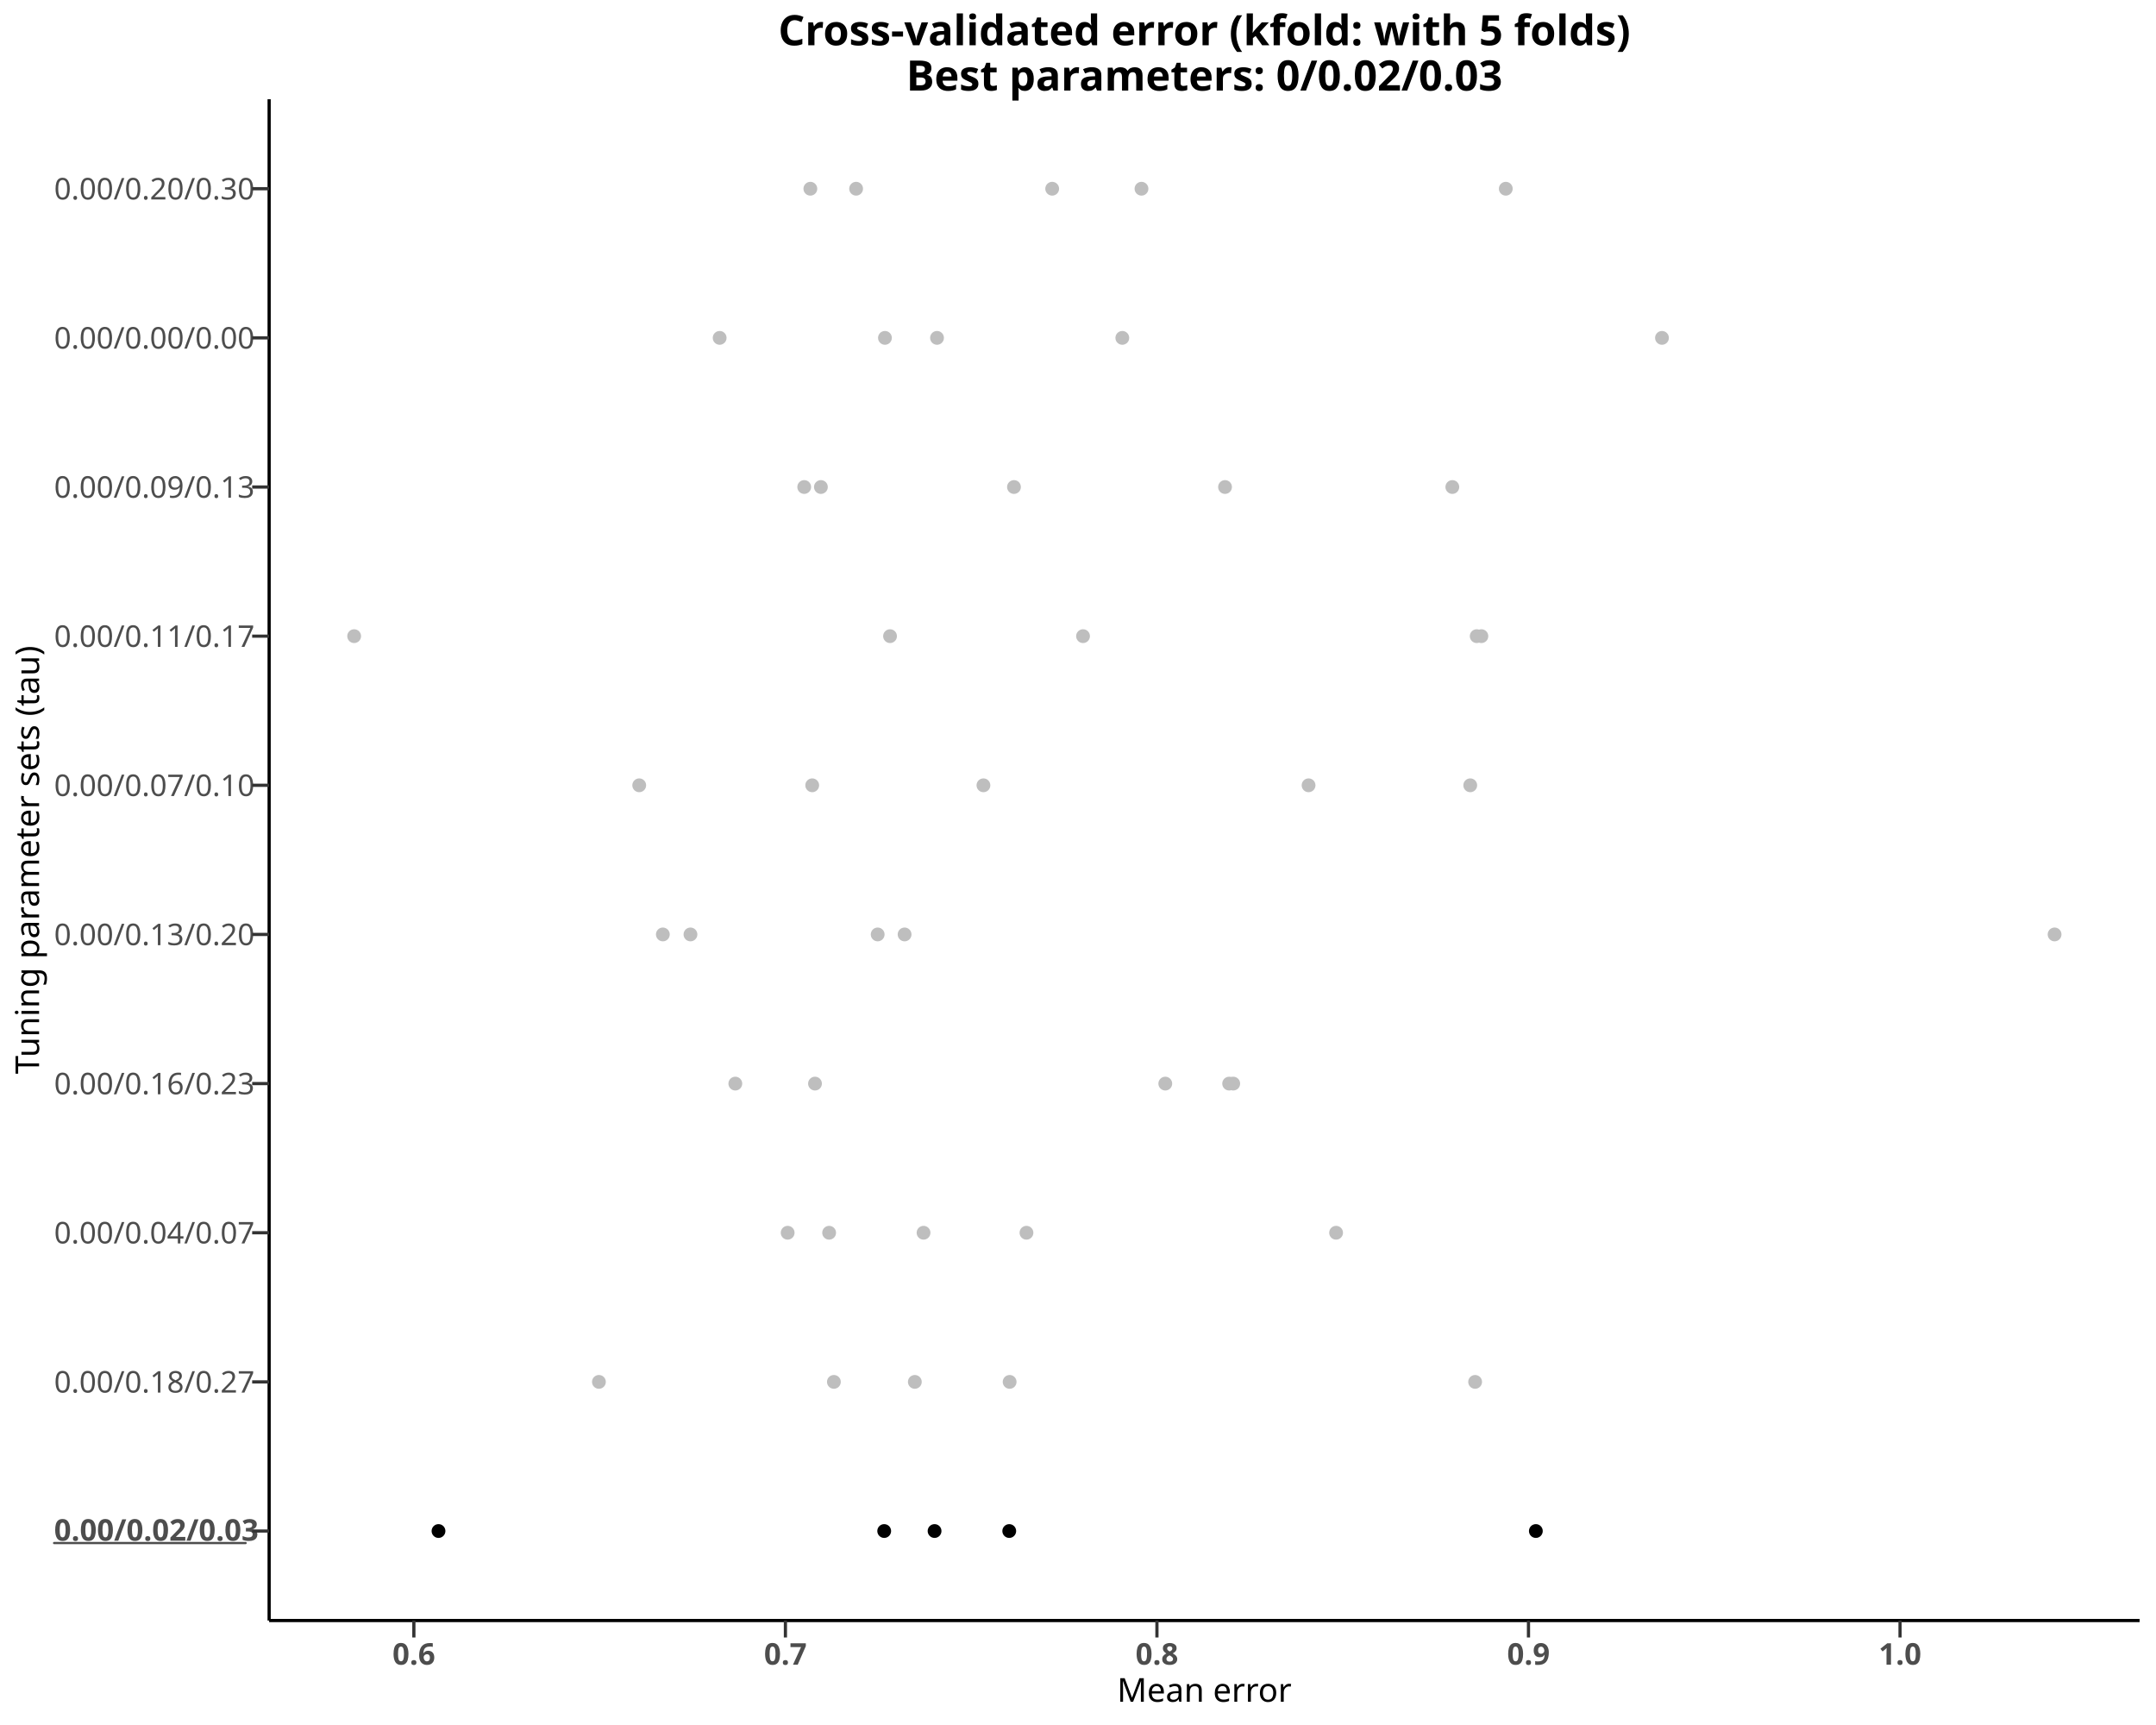
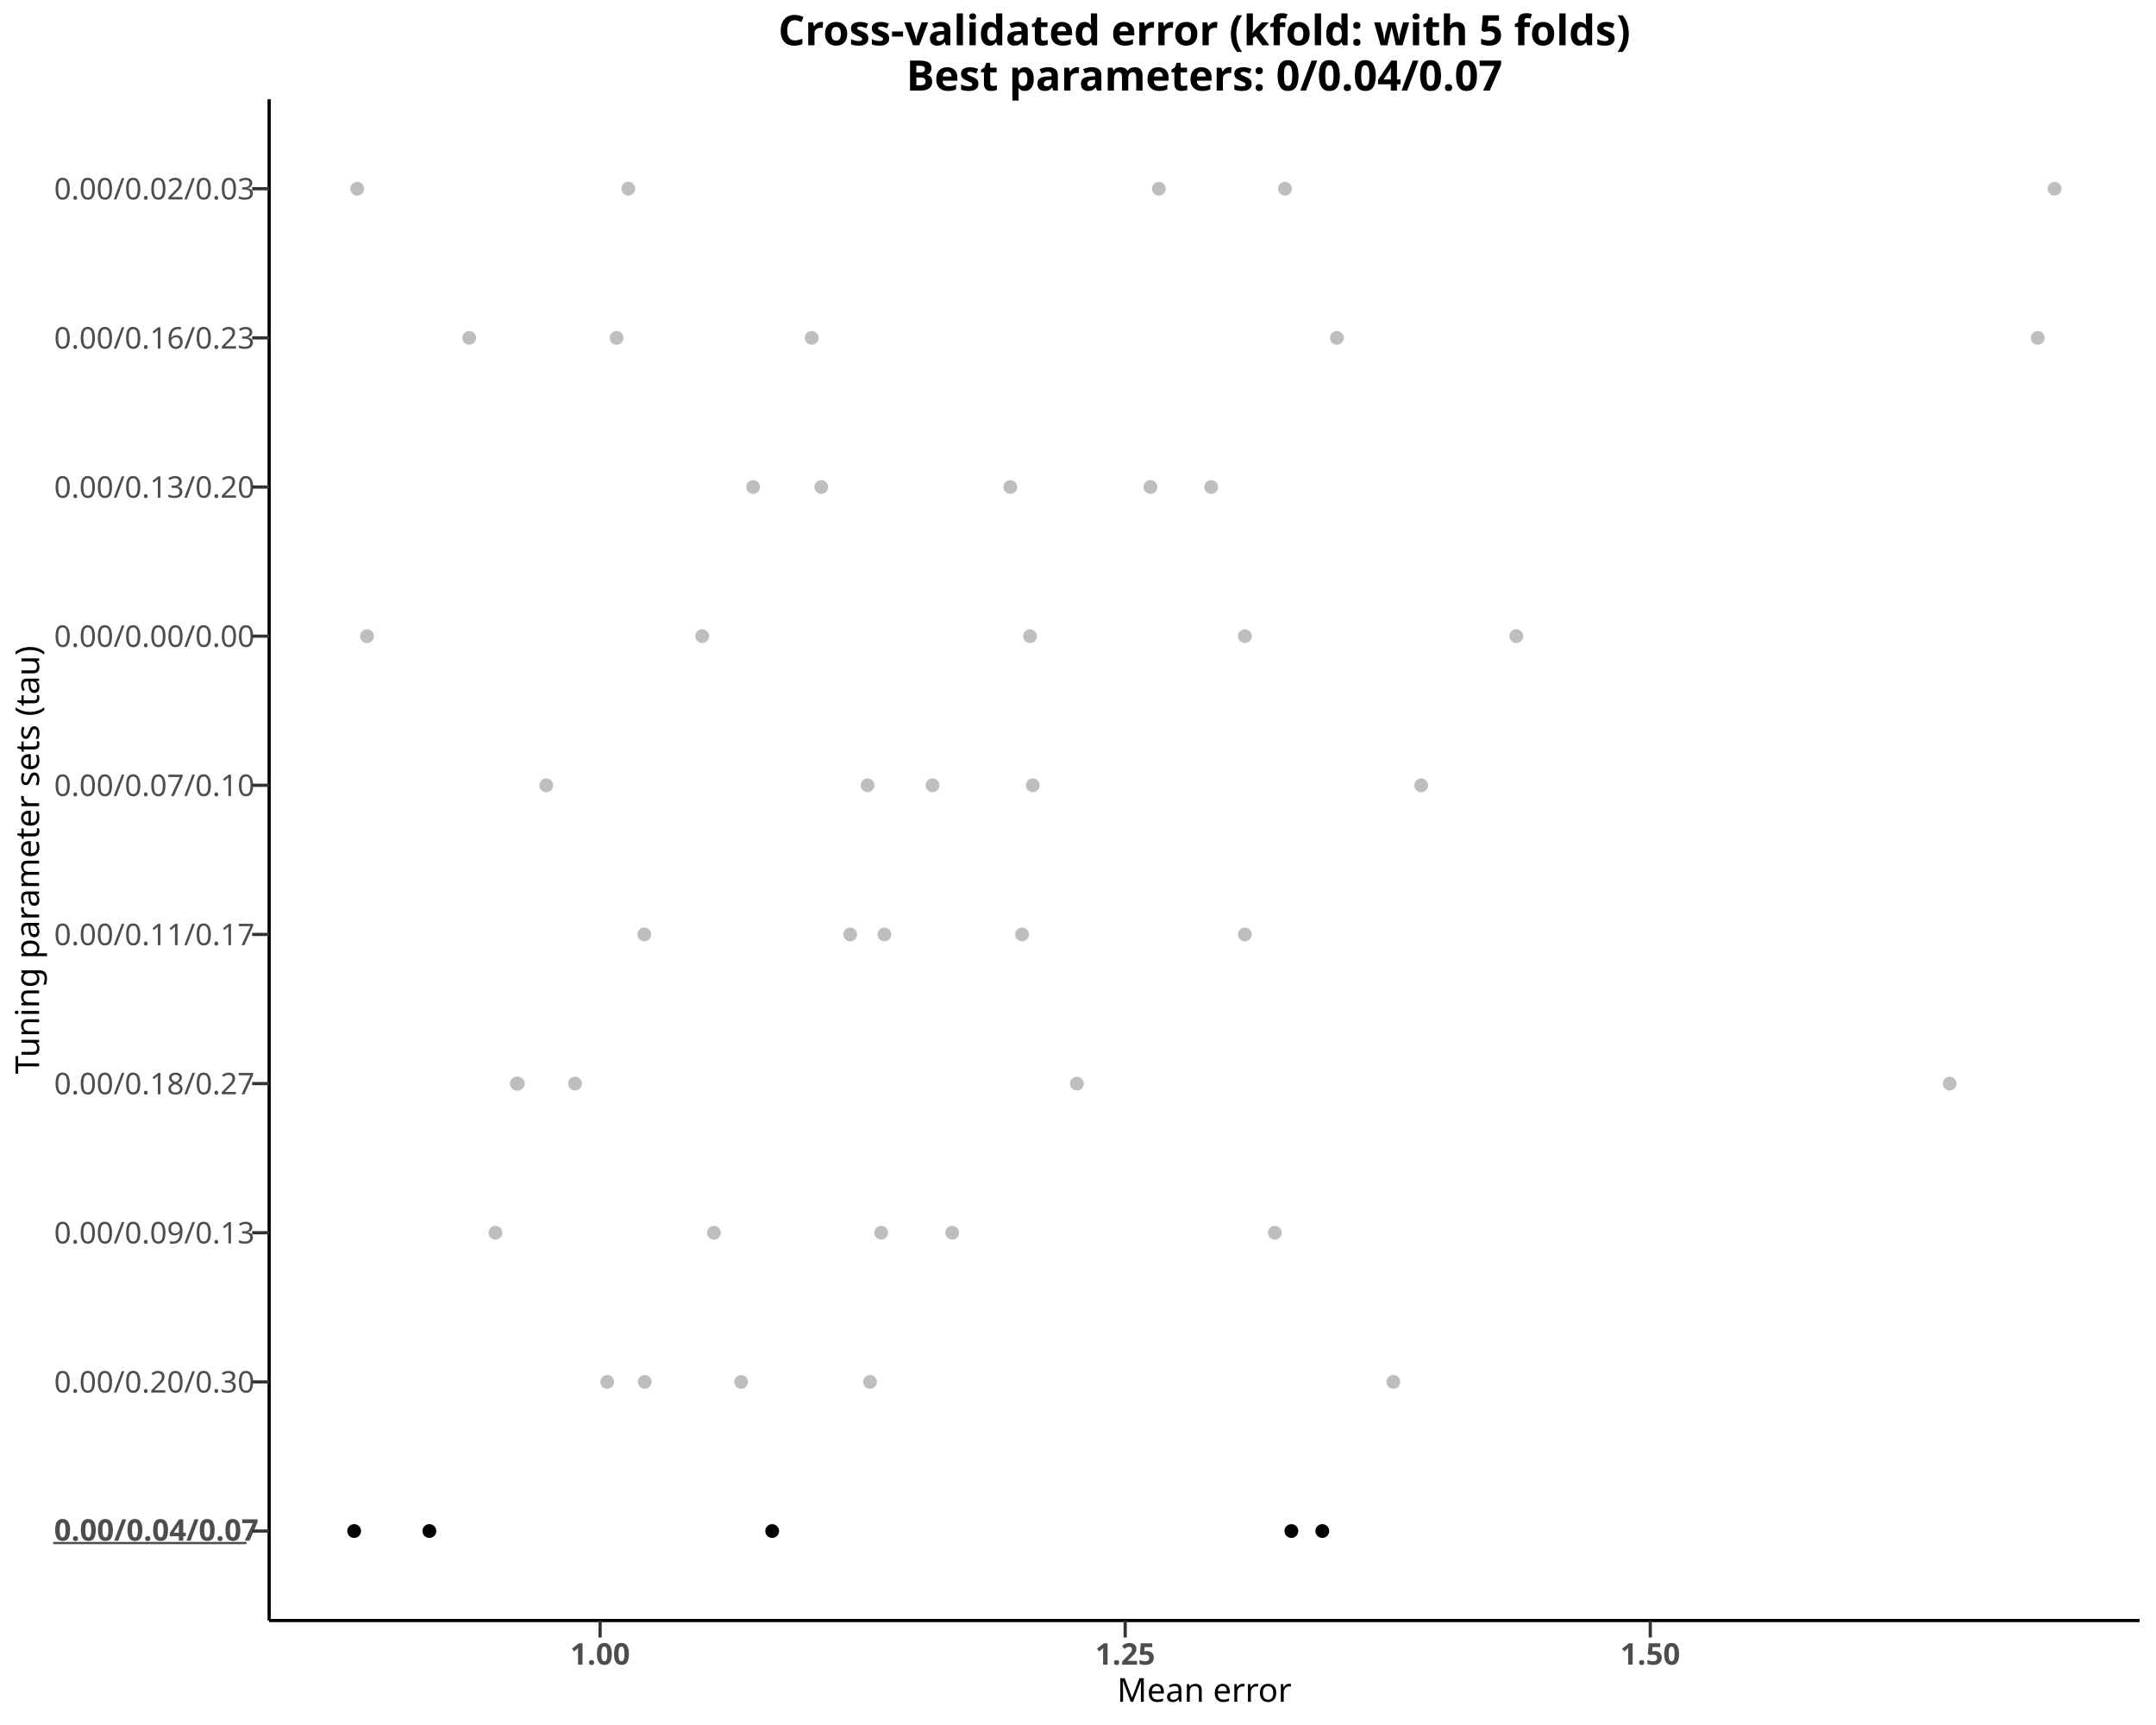
<svg xmlns="http://www.w3.org/2000/svg" class="svglite" data-engine-version="2.0" width="720.00pt" height="576.00pt" viewBox="0 0 720.00 576.00">
  <defs>
    <style type="text/css">
    .svglite line, .svglite polyline, .svglite polygon, .svglite path, .svglite rect, .svglite circle {
      fill: none;
      stroke: #000000;
      stroke-linecap: round;
      stroke-linejoin: round;
      stroke-miterlimit: 10.00;
    }
  </style>
  </defs>
  <rect width="100%" height="100%" style="stroke: none; fill: #FFFFFF;" />
  <defs>
    <clipPath id="cpMC4wMHw3MjAuMDB8MC4wMHw1NzYuMDA=">
      <rect x="0.00" y="0.00" width="720.00" height="576.00" />
    </clipPath>
  </defs>
  <g clip-path="url(#cpMC4wMHw3MjAuMDB8MC4wMHw1NzYuMDA=)">
    <rect x="0.00" y="0.00" width="720.00" height="576.00" style="stroke-width: 1.07; stroke: #FFFFFF; fill: #FFFFFF;" />
  </g>
  <defs>
    <clipPath id="cpODkuODh8NzE0LjUyfDMzLjE0fDU0MS4xMQ==">
      <rect x="89.88" y="33.14" width="624.64" height="507.97" />
    </clipPath>
  </defs>
  <g clip-path="url(#cpODkuODh8NzE0LjUyfDMzLjE0fDU0MS4xMQ==)">
    <rect x="89.88" y="33.14" width="624.64" height="507.97" style="stroke-width: 1.07; stroke: none; fill: #FFFFFF;" />
-     <circle cx="285.90" cy="63.02" r="1.95" style="stroke-width: 0.71; stroke: #BEBEBE; fill: #BEBEBE;" />
-     <circle cx="492.62" cy="461.43" r="1.95" style="stroke-width: 0.71; stroke: #BEBEBE; fill: #BEBEBE;" />
-     <circle cx="245.56" cy="361.83" r="1.95" style="stroke-width: 0.71; stroke: #BEBEBE; fill: #BEBEBE;" />
-     <circle cx="221.36" cy="312.02" r="1.95" style="stroke-width: 0.71; stroke: #BEBEBE; fill: #BEBEBE;" />
-     <circle cx="297.23" cy="212.42" r="1.95" style="stroke-width: 0.71; stroke: #BEBEBE; fill: #BEBEBE;" />
-     <circle cx="338.62" cy="162.62" r="1.95" style="stroke-width: 0.71; stroke: #BEBEBE; fill: #BEBEBE;" />
-     <circle cx="328.42" cy="262.22" r="1.95" style="stroke-width: 0.71; stroke: #BEBEBE; fill: #BEBEBE;" />
-     <circle cx="342.79" cy="411.63" r="1.95" style="stroke-width: 0.71; stroke: #BEBEBE; fill: #BEBEBE;" />
-     <circle cx="312.10" cy="511.23" r="1.95" style="stroke-width: 0.71; fill: #000000;" />
-     <circle cx="240.33" cy="112.82" r="1.95" style="stroke-width: 0.71; stroke: #BEBEBE; fill: #BEBEBE;" />
-     <circle cx="270.62" cy="63.02" r="1.95" style="stroke-width: 0.71; stroke: #BEBEBE; fill: #BEBEBE;" />
-     <circle cx="337.17" cy="461.43" r="1.95" style="stroke-width: 0.71; stroke: #BEBEBE; fill: #BEBEBE;" />
-     <circle cx="389.15" cy="361.83" r="1.95" style="stroke-width: 0.71; stroke: #BEBEBE; fill: #BEBEBE;" />
-     <circle cx="302.09" cy="312.02" r="1.95" style="stroke-width: 0.71; stroke: #BEBEBE; fill: #BEBEBE;" />
-     <circle cx="494.71" cy="212.42" r="1.95" style="stroke-width: 0.71; stroke: #BEBEBE; fill: #BEBEBE;" />
-     <circle cx="268.57" cy="162.62" r="1.95" style="stroke-width: 0.71; stroke: #BEBEBE; fill: #BEBEBE;" />
-     <circle cx="213.47" cy="262.22" r="1.95" style="stroke-width: 0.71; stroke: #BEBEBE; fill: #BEBEBE;" />
-     <circle cx="446.19" cy="411.63" r="1.95" style="stroke-width: 0.71; stroke: #BEBEBE; fill: #BEBEBE;" />
-     <circle cx="337.04" cy="511.23" r="1.95" style="stroke-width: 0.71; fill: #000000;" />
-     <circle cx="374.80" cy="112.82" r="1.95" style="stroke-width: 0.71; stroke: #BEBEBE; fill: #BEBEBE;" />
-     <circle cx="351.38" cy="63.02" r="1.95" style="stroke-width: 0.71; stroke: #BEBEBE; fill: #BEBEBE;" />
-     <circle cx="278.48" cy="461.43" r="1.95" style="stroke-width: 0.71; stroke: #BEBEBE; fill: #BEBEBE;" />
-     <circle cx="411.84" cy="361.83" r="1.95" style="stroke-width: 0.71; stroke: #BEBEBE; fill: #BEBEBE;" />
-     <circle cx="230.58" cy="312.02" r="1.95" style="stroke-width: 0.71; stroke: #BEBEBE; fill: #BEBEBE;" />
-     <circle cx="361.68" cy="212.42" r="1.95" style="stroke-width: 0.71; stroke: #BEBEBE; fill: #BEBEBE;" />
-     <circle cx="485.01" cy="162.62" r="1.95" style="stroke-width: 0.71; stroke: #BEBEBE; fill: #BEBEBE;" />
-     <circle cx="271.24" cy="262.22" r="1.95" style="stroke-width: 0.71; stroke: #BEBEBE; fill: #BEBEBE;" />
-     <circle cx="276.89" cy="411.63" r="1.95" style="stroke-width: 0.71; stroke: #BEBEBE; fill: #BEBEBE;" />
-     <circle cx="512.90" cy="511.23" r="1.95" style="stroke-width: 0.71; fill: #000000;" />
-     <circle cx="295.53" cy="112.82" r="1.95" style="stroke-width: 0.71; stroke: #BEBEBE; fill: #BEBEBE;" />
-     <circle cx="502.86" cy="63.02" r="1.95" style="stroke-width: 0.71; stroke: #BEBEBE; fill: #BEBEBE;" />
-     <circle cx="305.51" cy="461.43" r="1.95" style="stroke-width: 0.71; stroke: #BEBEBE; fill: #BEBEBE;" />
-     <circle cx="410.48" cy="361.83" r="1.95" style="stroke-width: 0.71; stroke: #BEBEBE; fill: #BEBEBE;" />
-     <circle cx="293.10" cy="312.02" r="1.95" style="stroke-width: 0.71; stroke: #BEBEBE; fill: #BEBEBE;" />
-     <circle cx="118.27" cy="212.42" r="1.95" style="stroke-width: 0.71; stroke: #BEBEBE; fill: #BEBEBE;" />
-     <circle cx="274.14" cy="162.62" r="1.95" style="stroke-width: 0.71; stroke: #BEBEBE; fill: #BEBEBE;" />
-     <circle cx="490.99" cy="262.22" r="1.95" style="stroke-width: 0.71; stroke: #BEBEBE; fill: #BEBEBE;" />
-     <circle cx="308.42" cy="411.63" r="1.95" style="stroke-width: 0.71; stroke: #BEBEBE; fill: #BEBEBE;" />
-     <circle cx="146.44" cy="511.23" r="1.95" style="stroke-width: 0.71; fill: #000000;" />
-     <circle cx="312.92" cy="112.82" r="1.95" style="stroke-width: 0.71; stroke: #BEBEBE; fill: #BEBEBE;" />
-     <circle cx="381.20" cy="63.02" r="1.95" style="stroke-width: 0.71; stroke: #BEBEBE; fill: #BEBEBE;" />
-     <circle cx="200.01" cy="461.43" r="1.95" style="stroke-width: 0.71; stroke: #BEBEBE; fill: #BEBEBE;" />
-     <circle cx="272.17" cy="361.83" r="1.95" style="stroke-width: 0.71; stroke: #BEBEBE; fill: #BEBEBE;" />
-     <circle cx="686.13" cy="312.02" r="1.95" style="stroke-width: 0.71; stroke: #BEBEBE; fill: #BEBEBE;" />
-     <circle cx="493.15" cy="212.42" r="1.95" style="stroke-width: 0.71; stroke: #BEBEBE; fill: #BEBEBE;" />
-     <circle cx="409.10" cy="162.62" r="1.95" style="stroke-width: 0.71; stroke: #BEBEBE; fill: #BEBEBE;" />
-     <circle cx="437.00" cy="262.22" r="1.95" style="stroke-width: 0.71; stroke: #BEBEBE; fill: #BEBEBE;" />
-     <circle cx="263.04" cy="411.63" r="1.95" style="stroke-width: 0.71; stroke: #BEBEBE; fill: #BEBEBE;" />
-     <circle cx="295.28" cy="511.23" r="1.95" style="stroke-width: 0.71; fill: #000000;" />
-     <circle cx="555.02" cy="112.82" r="1.95" style="stroke-width: 0.71; stroke: #BEBEBE; fill: #BEBEBE;" />
+     <circle cx="202.79" cy="461.43" r="1.95" style="stroke-width: 0.71; stroke: #BEBEBE; fill: #BEBEBE;" />
+     <circle cx="359.64" cy="361.83" r="1.95" style="stroke-width: 0.71; stroke: #BEBEBE; fill: #BEBEBE;" />
+     <circle cx="446.44" cy="112.82" r="1.95" style="stroke-width: 0.71; stroke: #BEBEBE; fill: #BEBEBE;" />
+     <circle cx="384.19" cy="162.62" r="1.95" style="stroke-width: 0.71; stroke: #BEBEBE; fill: #BEBEBE;" />
+     <circle cx="295.35" cy="312.02" r="1.95" style="stroke-width: 0.71; stroke: #BEBEBE; fill: #BEBEBE;" />
+     <circle cx="294.27" cy="411.63" r="1.95" style="stroke-width: 0.71; stroke: #BEBEBE; fill: #BEBEBE;" />
+     <circle cx="311.42" cy="262.22" r="1.95" style="stroke-width: 0.71; stroke: #BEBEBE; fill: #BEBEBE;" />
+     <circle cx="143.39" cy="511.23" r="1.95" style="stroke-width: 0.71; fill: #000000;" />
+     <circle cx="119.30" cy="63.02" r="1.95" style="stroke-width: 0.71; stroke: #BEBEBE; fill: #BEBEBE;" />
+     <circle cx="506.37" cy="212.42" r="1.95" style="stroke-width: 0.71; stroke: #BEBEBE; fill: #BEBEBE;" />
+     <circle cx="215.31" cy="461.43" r="1.95" style="stroke-width: 0.71; stroke: #BEBEBE; fill: #BEBEBE;" />
+     <circle cx="172.94" cy="361.83" r="1.95" style="stroke-width: 0.71; stroke: #BEBEBE; fill: #BEBEBE;" />
+     <circle cx="271.09" cy="112.82" r="1.95" style="stroke-width: 0.71; stroke: #BEBEBE; fill: #BEBEBE;" />
+     <circle cx="251.50" cy="162.62" r="1.95" style="stroke-width: 0.71; stroke: #BEBEBE; fill: #BEBEBE;" />
+     <circle cx="415.71" cy="312.02" r="1.95" style="stroke-width: 0.71; stroke: #BEBEBE; fill: #BEBEBE;" />
+     <circle cx="317.99" cy="411.63" r="1.95" style="stroke-width: 0.71; stroke: #BEBEBE; fill: #BEBEBE;" />
+     <circle cx="474.61" cy="262.22" r="1.95" style="stroke-width: 0.71; stroke: #BEBEBE; fill: #BEBEBE;" />
+     <circle cx="257.87" cy="511.23" r="1.95" style="stroke-width: 0.71; fill: #000000;" />
+     <circle cx="686.13" cy="63.02" r="1.95" style="stroke-width: 0.71; stroke: #BEBEBE; fill: #BEBEBE;" />
+     <circle cx="122.56" cy="212.42" r="1.95" style="stroke-width: 0.71; stroke: #BEBEBE; fill: #BEBEBE;" />
+     <circle cx="247.50" cy="461.43" r="1.95" style="stroke-width: 0.71; stroke: #BEBEBE; fill: #BEBEBE;" />
+     <circle cx="192.03" cy="361.83" r="1.95" style="stroke-width: 0.71; stroke: #BEBEBE; fill: #BEBEBE;" />
+     <circle cx="156.70" cy="112.82" r="1.95" style="stroke-width: 0.71; stroke: #BEBEBE; fill: #BEBEBE;" />
+     <circle cx="337.39" cy="162.62" r="1.95" style="stroke-width: 0.71; stroke: #BEBEBE; fill: #BEBEBE;" />
+     <circle cx="283.92" cy="312.02" r="1.95" style="stroke-width: 0.71; stroke: #BEBEBE; fill: #BEBEBE;" />
+     <circle cx="165.47" cy="411.63" r="1.95" style="stroke-width: 0.71; stroke: #BEBEBE; fill: #BEBEBE;" />
+     <circle cx="289.72" cy="262.22" r="1.95" style="stroke-width: 0.71; stroke: #BEBEBE; fill: #BEBEBE;" />
+     <circle cx="431.26" cy="511.23" r="1.95" style="stroke-width: 0.71; fill: #000000;" />
+     <circle cx="429.11" cy="63.02" r="1.95" style="stroke-width: 0.71; stroke: #BEBEBE; fill: #BEBEBE;" />
+     <circle cx="234.48" cy="212.42" r="1.95" style="stroke-width: 0.71; stroke: #BEBEBE; fill: #BEBEBE;" />
+     <circle cx="465.30" cy="461.43" r="1.95" style="stroke-width: 0.71; stroke: #BEBEBE; fill: #BEBEBE;" />
+     <circle cx="651.10" cy="361.83" r="1.95" style="stroke-width: 0.71; stroke: #BEBEBE; fill: #BEBEBE;" />
+     <circle cx="205.92" cy="112.82" r="1.95" style="stroke-width: 0.71; stroke: #BEBEBE; fill: #BEBEBE;" />
+     <circle cx="404.49" cy="162.62" r="1.95" style="stroke-width: 0.71; stroke: #BEBEBE; fill: #BEBEBE;" />
+     <circle cx="215.16" cy="312.02" r="1.95" style="stroke-width: 0.71; stroke: #BEBEBE; fill: #BEBEBE;" />
+     <circle cx="238.42" cy="411.63" r="1.95" style="stroke-width: 0.71; stroke: #BEBEBE; fill: #BEBEBE;" />
+     <circle cx="182.43" cy="262.22" r="1.95" style="stroke-width: 0.71; stroke: #BEBEBE; fill: #BEBEBE;" />
+     <circle cx="441.59" cy="511.23" r="1.95" style="stroke-width: 0.71; fill: #000000;" />
+     <circle cx="387.01" cy="63.02" r="1.95" style="stroke-width: 0.71; stroke: #BEBEBE; fill: #BEBEBE;" />
+     <circle cx="343.96" cy="212.42" r="1.95" style="stroke-width: 0.71; stroke: #BEBEBE; fill: #BEBEBE;" />
+     <circle cx="290.55" cy="461.43" r="1.95" style="stroke-width: 0.71; stroke: #BEBEBE; fill: #BEBEBE;" />
+     <circle cx="172.58" cy="361.83" r="1.95" style="stroke-width: 0.71; stroke: #BEBEBE; fill: #BEBEBE;" />
+     <circle cx="680.52" cy="112.82" r="1.95" style="stroke-width: 0.71; stroke: #BEBEBE; fill: #BEBEBE;" />
+     <circle cx="274.27" cy="162.62" r="1.95" style="stroke-width: 0.71; stroke: #BEBEBE; fill: #BEBEBE;" />
+     <circle cx="341.31" cy="312.02" r="1.95" style="stroke-width: 0.71; stroke: #BEBEBE; fill: #BEBEBE;" />
+     <circle cx="425.73" cy="411.63" r="1.95" style="stroke-width: 0.71; stroke: #BEBEBE; fill: #BEBEBE;" />
+     <circle cx="344.89" cy="262.22" r="1.95" style="stroke-width: 0.71; stroke: #BEBEBE; fill: #BEBEBE;" />
+     <circle cx="118.27" cy="511.23" r="1.95" style="stroke-width: 0.71; fill: #000000;" />
+     <circle cx="209.82" cy="63.02" r="1.95" style="stroke-width: 0.71; stroke: #BEBEBE; fill: #BEBEBE;" />
+     <circle cx="415.73" cy="212.42" r="1.95" style="stroke-width: 0.71; stroke: #BEBEBE; fill: #BEBEBE;" />
  </g>
  <g clip-path="url(#cpMC4wMHw3MjAuMDB8MC4wMHw1NzYuMDA=)">
    <polyline points="89.88,541.11 89.88,33.14 " style="stroke-width: 1.07; stroke-linecap: butt;" />
-     <text x="18.07" y="66.60" style="font-size: 10.00px; fill: #4D4D4D; font-family: sans;" textLength="63.95px" lengthAdjust="spacingAndGlyphs">0.00/0.20/0.30</text>
-     <text x="18.07" y="116.40" style="font-size: 10.00px; fill: #4D4D4D; font-family: sans;" textLength="63.95px" lengthAdjust="spacingAndGlyphs">0.00/0.00/0.00</text>
-     <text x="18.07" y="216.00" style="font-size: 10.00px; fill: #4D4D4D; font-family: sans;" textLength="63.95px" lengthAdjust="spacingAndGlyphs">0.00/0.11/0.17</text>
-     <text x="18.07" y="365.40" style="font-size: 10.00px; fill: #4D4D4D; font-family: sans;" textLength="63.95px" lengthAdjust="spacingAndGlyphs">0.00/0.16/0.23</text>
-     <text x="18.07" y="465.00" style="font-size: 10.00px; fill: #4D4D4D; font-family: sans;" textLength="63.95px" lengthAdjust="spacingAndGlyphs">0.00/0.18/0.27</text>
-     <text x="18.07" y="315.60" style="font-size: 10.00px; fill: #4D4D4D; font-family: sans;" textLength="63.95px" lengthAdjust="spacingAndGlyphs">0.00/0.13/0.20</text>
+     <text x="18.07" y="465.00" style="font-size: 10.00px; fill: #4D4D4D; font-family: sans;" textLength="63.95px" lengthAdjust="spacingAndGlyphs">0.00/0.20/0.30</text>
+     <text x="18.07" y="216.00" style="font-size: 10.00px; fill: #4D4D4D; font-family: sans;" textLength="63.95px" lengthAdjust="spacingAndGlyphs">0.00/0.00/0.00</text>
+     <text x="18.07" y="315.60" style="font-size: 10.00px; fill: #4D4D4D; font-family: sans;" textLength="63.95px" lengthAdjust="spacingAndGlyphs">0.00/0.11/0.17</text>
+     <text x="18.07" y="116.40" style="font-size: 10.00px; fill: #4D4D4D; font-family: sans;" textLength="63.95px" lengthAdjust="spacingAndGlyphs">0.00/0.16/0.23</text>
+     <text x="18.07" y="365.40" style="font-size: 10.00px; fill: #4D4D4D; font-family: sans;" textLength="63.95px" lengthAdjust="spacingAndGlyphs">0.00/0.18/0.27</text>
+     <text x="18.07" y="166.20" style="font-size: 10.00px; fill: #4D4D4D; font-family: sans;" textLength="63.95px" lengthAdjust="spacingAndGlyphs">0.00/0.13/0.20</text>
    <text x="18.07" y="265.80" style="font-size: 10.00px; fill: #4D4D4D; font-family: sans;" textLength="63.95px" lengthAdjust="spacingAndGlyphs">0.00/0.07/0.10</text>
-     <text x="18.07" y="166.20" style="font-size: 10.00px; fill: #4D4D4D; font-family: sans;" textLength="63.95px" lengthAdjust="spacingAndGlyphs">0.00/0.09/0.13</text>
-     <text x="18.07" y="415.20" style="font-size: 10.00px; fill: #4D4D4D; font-family: sans;" textLength="63.95px" lengthAdjust="spacingAndGlyphs">0.00/0.04/0.07</text>
-     <text x="18.07" y="514.46" style="font-size: 10.00px; font-weight: bold; fill: #4D4D4D; font-family: sans;" textLength="63.95px" lengthAdjust="spacingAndGlyphs">0.00/0.02/0.03</text>
+     <text x="18.07" y="415.20" style="font-size: 10.00px; fill: #4D4D4D; font-family: sans;" textLength="63.95px" lengthAdjust="spacingAndGlyphs">0.00/0.09/0.13</text>
+     <text x="18.07" y="514.46" style="font-size: 10.00px; font-weight: bold; fill: #4D4D4D; font-family: sans;" textLength="63.95px" lengthAdjust="spacingAndGlyphs">0.00/0.04/0.07</text>
    <polyline points="18.07,515.24 82.02,515.24 " style="stroke-width: 0.75; stroke: #4D4D4D;" />
-     <polyline points="84.21,63.02 89.88,63.02 " style="stroke-width: 1.07; stroke: #333333; stroke-linecap: butt;" />
+     <text x="18.07" y="66.60" style="font-size: 10.00px; fill: #4D4D4D; font-family: sans;" textLength="63.95px" lengthAdjust="spacingAndGlyphs">0.00/0.02/0.03</text>
    <polyline points="84.21,461.43 89.88,461.43 " style="stroke-width: 1.07; stroke: #333333; stroke-linecap: butt;" />
    <polyline points="84.21,361.83 89.88,361.83 " style="stroke-width: 1.07; stroke: #333333; stroke-linecap: butt;" />
+     <polyline points="84.21,112.82 89.88,112.82 " style="stroke-width: 1.07; stroke: #333333; stroke-linecap: butt;" />
+     <polyline points="84.21,162.62 89.88,162.62 " style="stroke-width: 1.07; stroke: #333333; stroke-linecap: butt;" />
    <polyline points="84.21,312.02 89.88,312.02 " style="stroke-width: 1.07; stroke: #333333; stroke-linecap: butt;" />
+     <polyline points="84.21,411.63 89.88,411.63 " style="stroke-width: 1.07; stroke: #333333; stroke-linecap: butt;" />
+     <polyline points="84.21,262.22 89.88,262.22 " style="stroke-width: 1.07; stroke: #333333; stroke-linecap: butt;" />
+     <polyline points="84.21,511.23 89.88,511.23 " style="stroke-width: 1.07; stroke: #333333; stroke-linecap: butt;" />
+     <polyline points="84.21,63.02 89.88,63.02 " style="stroke-width: 1.07; stroke: #333333; stroke-linecap: butt;" />
    <polyline points="84.21,212.42 89.88,212.42 " style="stroke-width: 1.07; stroke: #333333; stroke-linecap: butt;" />
-     <polyline points="84.21,162.62 89.88,162.62 " style="stroke-width: 1.07; stroke: #333333; stroke-linecap: butt;" />
-     <polyline points="84.21,262.22 89.88,262.22 " style="stroke-width: 1.07; stroke: #333333; stroke-linecap: butt;" />
-     <polyline points="84.21,411.63 89.88,411.63 " style="stroke-width: 1.07; stroke: #333333; stroke-linecap: butt;" />
-     <polyline points="84.21,511.23 89.88,511.23 " style="stroke-width: 1.07; stroke: #333333; stroke-linecap: butt;" />
-     <polyline points="84.21,112.82 89.88,112.82 " style="stroke-width: 1.07; stroke: #333333; stroke-linecap: butt;" />
    <polyline points="89.88,541.11 714.52,541.11 " style="stroke-width: 1.07; stroke-linecap: butt;" />
-     <polyline points="138.21,546.78 138.21,541.11 " style="stroke-width: 1.07; stroke: #333333; stroke-linecap: butt;" />
-     <polyline points="262.29,546.78 262.29,541.11 " style="stroke-width: 1.07; stroke: #333333; stroke-linecap: butt;" />
-     <polyline points="386.36,546.78 386.36,541.11 " style="stroke-width: 1.07; stroke: #333333; stroke-linecap: butt;" />
-     <polyline points="510.44,546.78 510.44,541.11 " style="stroke-width: 1.07; stroke: #333333; stroke-linecap: butt;" />
-     <polyline points="634.52,546.78 634.52,541.11 " style="stroke-width: 1.07; stroke: #333333; stroke-linecap: butt;" />
-     <text x="138.21" y="555.85" text-anchor="middle" style="font-size: 10.00px; font-weight: bold; fill: #4D4D4D; font-family: sans;" textLength="13.90px" lengthAdjust="spacingAndGlyphs">0.6</text>
-     <text x="262.29" y="555.85" text-anchor="middle" style="font-size: 10.00px; font-weight: bold; fill: #4D4D4D; font-family: sans;" textLength="13.90px" lengthAdjust="spacingAndGlyphs">0.7</text>
-     <text x="386.36" y="555.85" text-anchor="middle" style="font-size: 10.00px; font-weight: bold; fill: #4D4D4D; font-family: sans;" textLength="13.90px" lengthAdjust="spacingAndGlyphs">0.8</text>
-     <text x="510.44" y="555.85" text-anchor="middle" style="font-size: 10.00px; font-weight: bold; fill: #4D4D4D; font-family: sans;" textLength="13.90px" lengthAdjust="spacingAndGlyphs">0.9</text>
-     <text x="634.52" y="555.85" text-anchor="middle" style="font-size: 10.00px; font-weight: bold; fill: #4D4D4D; font-family: sans;" textLength="13.90px" lengthAdjust="spacingAndGlyphs">1.0</text>
+     <polyline points="200.41,546.78 200.41,541.11 " style="stroke-width: 1.07; stroke: #333333; stroke-linecap: butt;" />
+     <polyline points="375.76,546.78 375.76,541.11 " style="stroke-width: 1.07; stroke: #333333; stroke-linecap: butt;" />
+     <polyline points="551.11,546.78 551.11,541.11 " style="stroke-width: 1.07; stroke: #333333; stroke-linecap: butt;" />
+     <text x="200.41" y="555.85" text-anchor="middle" style="font-size: 10.00px; font-weight: bold; fill: #4D4D4D; font-family: sans;" textLength="19.46px" lengthAdjust="spacingAndGlyphs">1.00</text>
+     <text x="375.76" y="555.85" text-anchor="middle" style="font-size: 10.00px; font-weight: bold; fill: #4D4D4D; font-family: sans;" textLength="19.46px" lengthAdjust="spacingAndGlyphs">1.25</text>
+     <text x="551.11" y="555.85" text-anchor="middle" style="font-size: 10.00px; font-weight: bold; fill: #4D4D4D; font-family: sans;" textLength="19.46px" lengthAdjust="spacingAndGlyphs">1.50</text>
    <text x="402.20" y="568.24" text-anchor="middle" style="font-size: 11.00px; font-family: sans;" textLength="53.80px" lengthAdjust="spacingAndGlyphs">Mean error</text>
    <text transform="translate(13.05,287.12) rotate(-90)" text-anchor="middle" style="font-size: 11.00px; font-family: sans;" textLength="135.74px" lengthAdjust="spacingAndGlyphs">Tuning parameter sets (tau)</text>
    <text x="402.20" y="15.11" text-anchor="middle" style="font-size: 14.00px; font-weight: bold; font-family: sans;" textLength="251.34px" lengthAdjust="spacingAndGlyphs">Cross-validated error (kfold: with 5 folds)</text>
-     <text x="402.20" y="30.23" text-anchor="middle" style="font-size: 14.00px; font-weight: bold; font-family: sans;" textLength="180.57px" lengthAdjust="spacingAndGlyphs">Best parameters: 0/0.02/0.03</text>
+     <text x="402.20" y="30.23" text-anchor="middle" style="font-size: 14.00px; font-weight: bold; font-family: sans;" textLength="180.57px" lengthAdjust="spacingAndGlyphs">Best parameters: 0/0.04/0.07</text>
  </g>
</svg>
